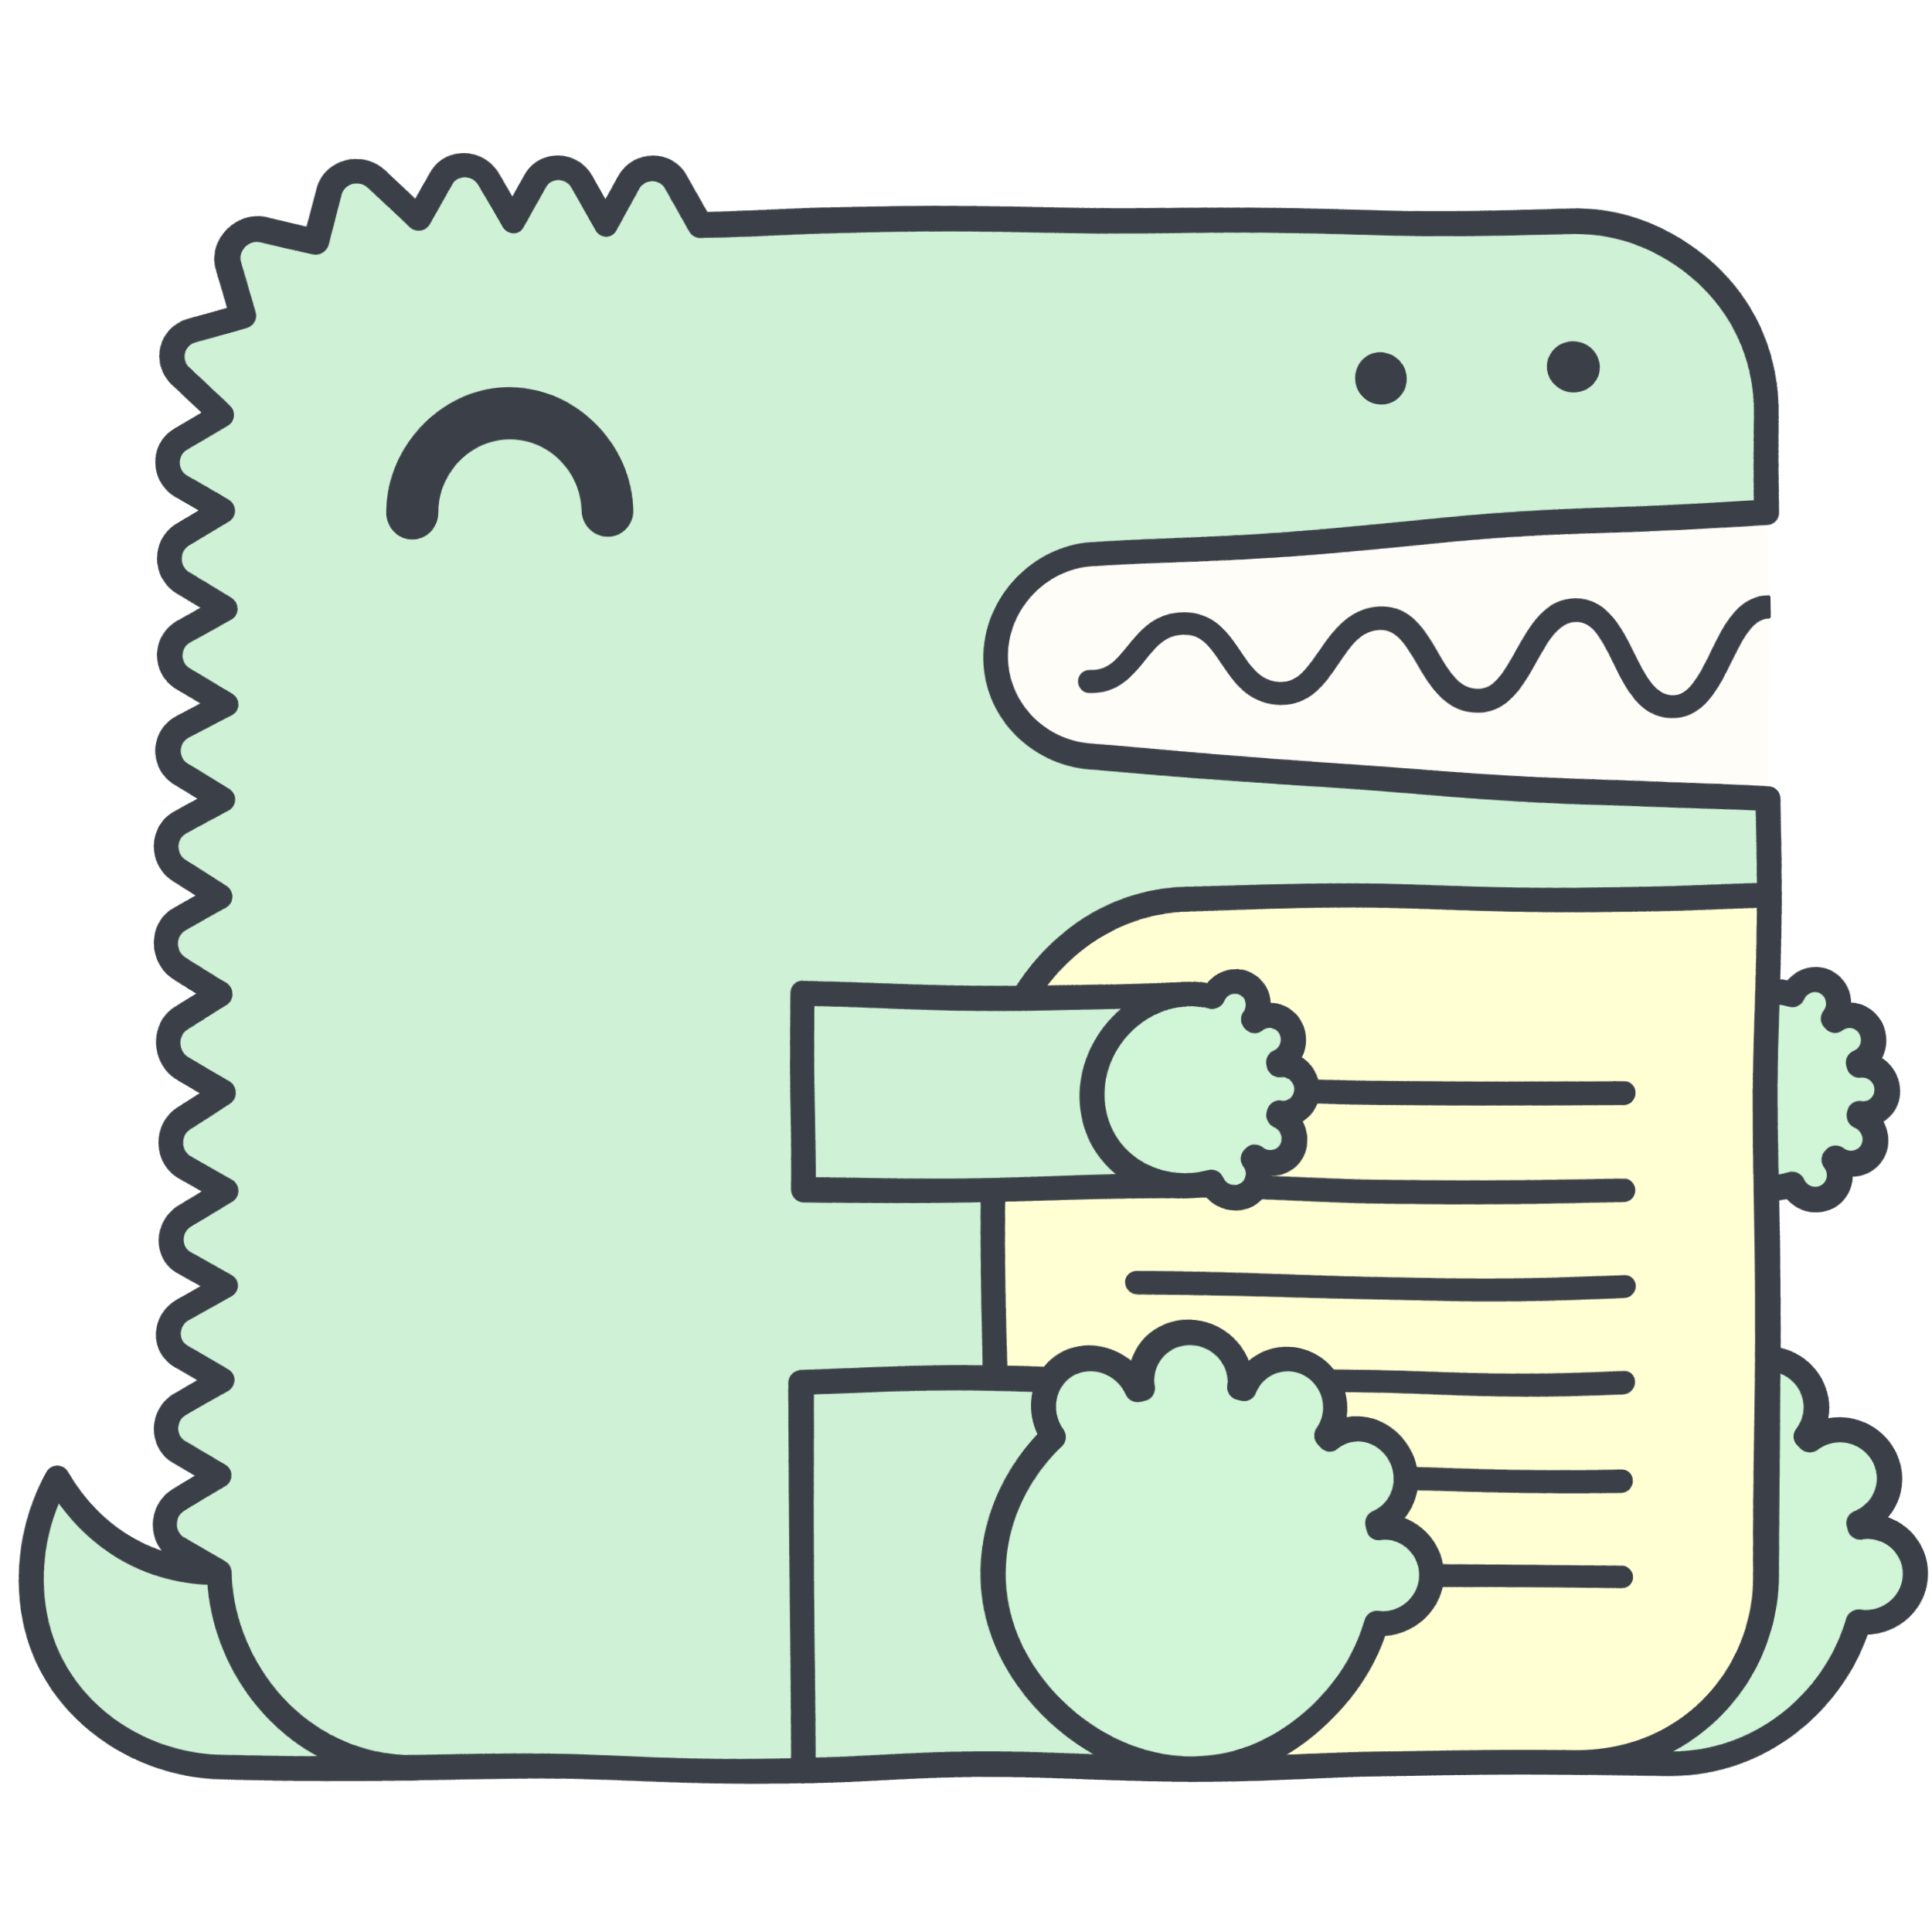
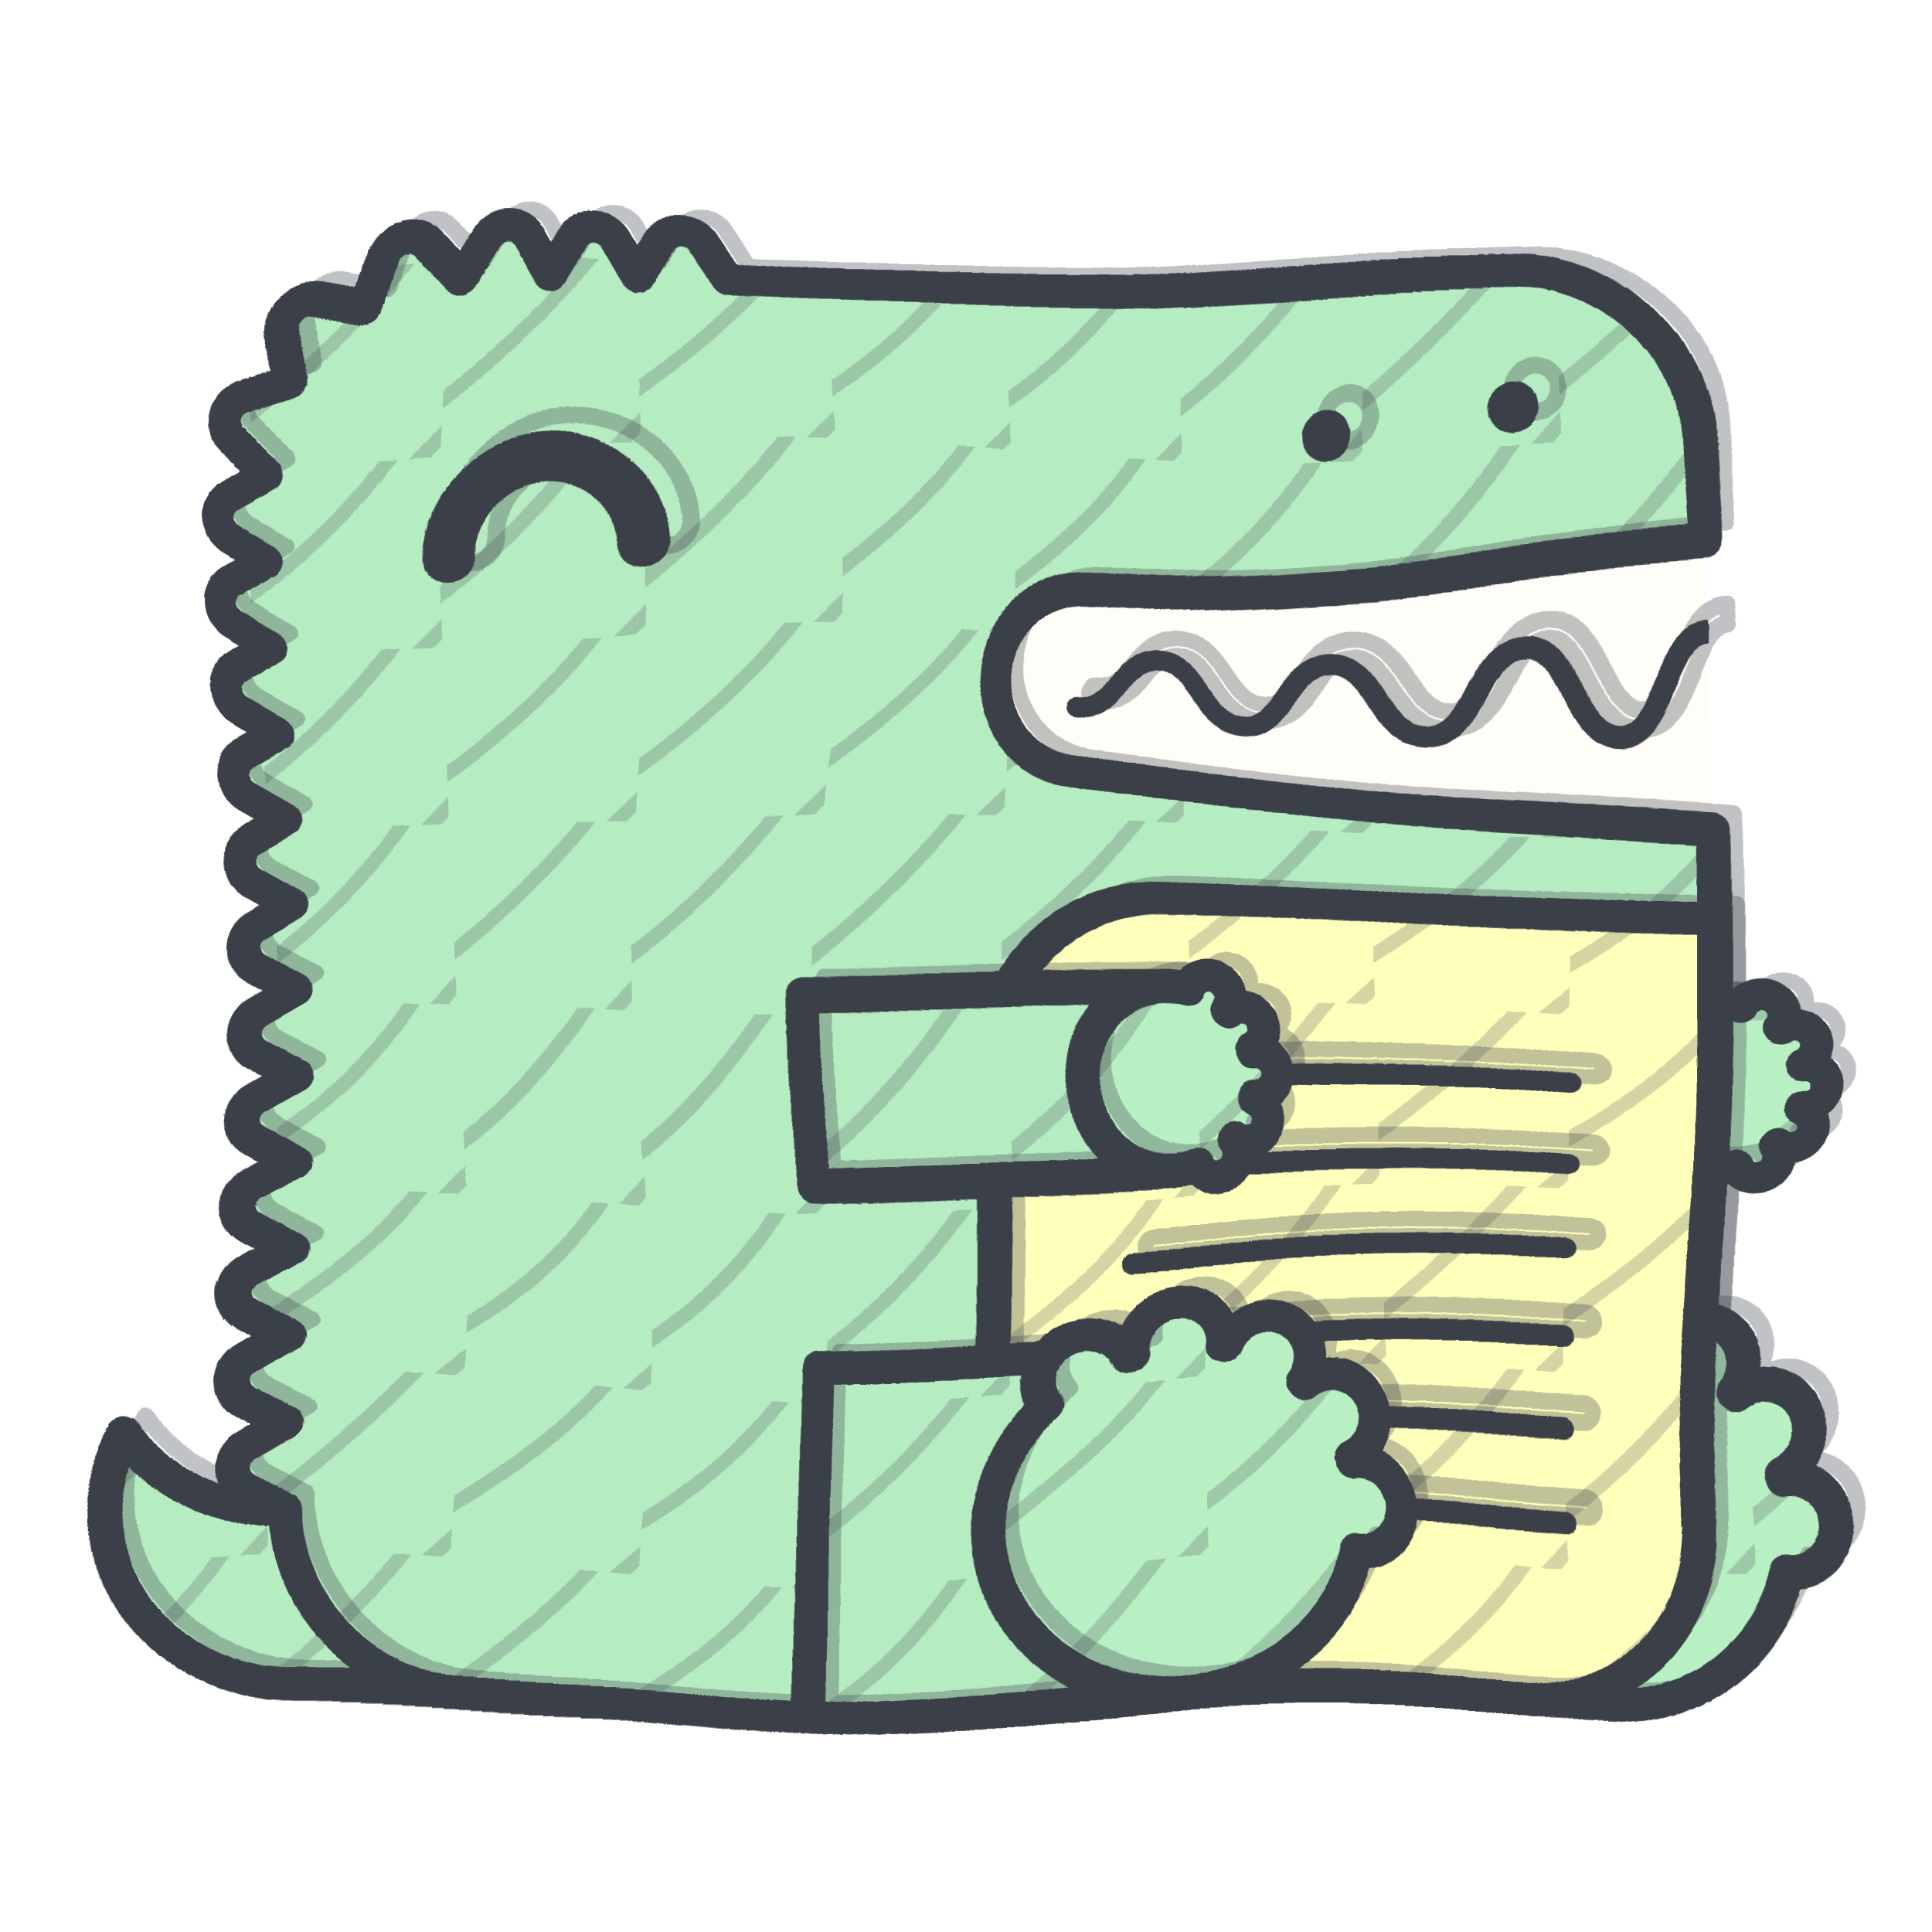
- <svg xmlns="http://www.w3.org/2000/svg" width="200" height="200" viewBox="0 0 200 200">
+ <svg xmlns="http://www.w3.org/2000/svg" viewBox="-9 -9 218 218">
  <defs>
+     <pattern id="pencil-hatch" patternUnits="userSpaceOnUse" width="21" height="21">
+       <path d="M-4.2 17.85Q9.45 9.03 17.85 -3.15M15.75 24.15L24.15 15.75" fill="none" stroke="#3b4048" stroke-width="1.6" stroke-linecap="round" />
+     </pattern>
    <filter id="pencil" x="-5%" y="-5%" width="110%" height="110%">
-       <feTurbulence type="fractalNoise" baseFrequency="0.035" numOctaves="1" seed="12" result="grain" />
-       <feDisplacementMap in="SourceGraphic" in2="grain" scale="2" xChannelSelector="R" yChannelSelector="G" />
+       <feTurbulence type="fractalNoise" baseFrequency="0.018" numOctaves="1" seed="12" result="grain" />
+       <feDisplacementMap in="SourceGraphic" in2="grain" scale="9" xChannelSelector="R" yChannelSelector="G" />
    </filter>
  </defs>
  <g filter="url(#pencil)">
    <g fill="none" fill-rule="evenodd">
      <path fill="#fffdf8" d="M99 52h84v34H99z" stroke="none" stroke-linejoin="round" stroke-linecap="round" />
-       <path d="M23 163c-7.398 0-13.843-4.027-17.303-10A19.886 19.886 0 0 0 3 163c0 11.046 8.954 20 20 20h20v-20H23z" fill="#cff2d7" stroke="#3b4048" stroke-width="2.6" stroke-linejoin="round" stroke-linecap="round" />
-       <path d="M112.98 57.376L183 53V43c0-11.046-8.954-20-20-20H73l-2.5-4.33c-1.112-1.925-3.889-1.925-5 0L63 23l-2.5-4.33c-1.111-1.925-3.889-1.925-5 0L53 23l-2.5-4.33c-1.111-1.925-3.889-1.925-5 0L43 23c-.022 0-.042.003-.065.003l-4.142-4.141c-1.57-1.571-4.252-.853-4.828 1.294l-1.369 5.104-5.192-1.392c-2.148-.575-4.111 1.389-3.535 3.536l1.39 5.193-5.102 1.367c-2.148.576-2.867 3.259-1.296 4.83l4.142 4.142c0 .021-.003.042-.003.064l-4.33 2.5c-1.925 1.111-1.925 3.889 0 5L23 53l-4.33 2.5c-1.925 1.111-1.925 3.889 0 5L23 63l-4.33 2.5c-1.925 1.111-1.925 3.889 0 5L23 73l-4.33 2.5c-1.925 1.111-1.925 3.889 0 5L23 83l-4.33 2.5c-1.925 1.111-1.925 3.889 0 5L23 93l-4.33 2.5c-1.925 1.111-1.925 3.889 0 5L23 103l-4.33 2.5c-1.925 1.111-1.925 3.889 0 5L23 113l-4.33 2.5c-1.925 1.111-1.925 3.889 0 5L23 123l-4.33 2.5c-1.925 1.111-1.925 3.889 0 5L23 133l-4.33 2.5c-1.925 1.111-1.925 3.889 0 5L23 143l-4.33 2.5c-1.925 1.111-1.925 3.889 0 5L23 153l-4.33 2.5c-1.925 1.111-1.925 3.889 0 5L23 163c0 11.046 8.954 20 20 20h120c11.046 0 20-8.954 20-20V83l-70.02-4.376A10.645 10.645 0 0 1 103 68c0-5.621 4.37-10.273 9.98-10.624" fill="#cff2d7" stroke="#3b4048" stroke-width="2.6" stroke-linejoin="round" stroke-linecap="round" />
-       <path fill="#cff2d7" d="M143 183h30v-40h-30z" stroke="#3b4048" stroke-width="2.6" stroke-linejoin="round" stroke-linecap="round" />
-       <path d="M193 158c-.219 0-.428.037-.639.064-.038-.15-.074-.301-.116-.451A5 5 0 0 0 190.32 148a4.96 4.96 0 0 0-3.016 1.036 26.531 26.531 0 0 0-.335-.336 4.955 4.955 0 0 0 1.011-2.987 5 5 0 0 0-9.599-1.959c-.148-.042-.297-.077-.445-.115.027-.211.064-.42.064-.639a5 5 0 0 0-5-5 5 5 0 0 0-5 5c0 .219.037.428.064.639-.148.038-.297.073-.445.115a4.998 4.998 0 0 0-9.599 1.959c0 1.125.384 2.151 1.011 2.987-3.717 3.632-6.031 8.693-6.031 14.3 0 11.046 8.954 20 20 20 9.339 0 17.16-6.41 19.361-15.064.211.027.42.064.639.064a5 5 0 0 0 5-5 5 5 0 0 0-5-5" fill="#d0f5d7" stroke="#3b4048" stroke-width="2.6" stroke-linejoin="round" stroke-linecap="round" />
-       <path fill="#cff2d7" d="M153 123h30v-20h-30z" stroke="#3b4048" stroke-width="2.6" stroke-linejoin="round" stroke-linecap="round" />
-       <path d="M193 115.5a2.5 2.5 0 1 0 0-5c-.109 0-.214.019-.319.032-.02-.075-.037-.15-.058-.225a2.501 2.501 0 0 0-.963-4.807c-.569 0-1.088.197-1.508.518a6.653 6.653 0 0 0-.168-.168c.314-.417.506-.931.506-1.494a2.5 2.5 0 0 0-4.8-.979A9.987 9.987 0 0 0 183 103c-5.522 0-10 4.478-10 10s4.478 10 10 10c.934 0 1.833-.138 2.69-.377a2.5 2.5 0 0 0 4.8-.979c0-.563-.192-1.077-.506-1.494.057-.055.113-.111.168-.168.42.321.939.518 1.508.518a2.5 2.5 0 0 0 .963-4.807c.021-.074.038-.15.058-.225.105.013.21.032.319.032" fill="#d0f5d7" stroke="#3b4048" stroke-width="2.6" stroke-linejoin="round" stroke-linecap="round" />
+       <path d="M23 163c-7.398 0-13.843-4.027-17.303-10A19.886 19.886 0 0 0 3 163c0 11.046 8.954 20 20 20h20v-20H23z" fill="#b6ecc2" stroke="#3b4048" stroke-width="3.8" stroke-linejoin="round" stroke-linecap="round" />
+       <path d="M23 163c-7.398 0-13.843-4.027-17.303-10A19.886 19.886 0 0 0 3 163c0 11.046 8.954 20 20 20h20v-20H23z" fill="url(#pencil-hatch)" stroke="none" stroke-width="3.8" stroke-linejoin="round" stroke-linecap="round" opacity=".22" />
+       <path d="M23 163c-7.398 0-13.843-4.027-17.303-10A19.886 19.886 0 0 0 3 163c0 11.046 8.954 20 20 20h20v-20H23z" fill="none" stroke="#3b4048" stroke-width="1.8" stroke-linejoin="round" stroke-linecap="round" opacity=".32" transform=" translate(2.4 -1.8)" />
+       <path d="M112.98 57.376L183 53V43c0-11.046-8.954-20-20-20H73l-2.5-4.33c-1.112-1.925-3.889-1.925-5 0L63 23l-2.5-4.33c-1.111-1.925-3.889-1.925-5 0L53 23l-2.5-4.33c-1.111-1.925-3.889-1.925-5 0L43 23c-.022 0-.042.003-.065.003l-4.142-4.141c-1.57-1.571-4.252-.853-4.828 1.294l-1.369 5.104-5.192-1.392c-2.148-.575-4.111 1.389-3.535 3.536l1.39 5.193-5.102 1.367c-2.148.576-2.867 3.259-1.296 4.83l4.142 4.142c0 .021-.003.042-.003.064l-4.33 2.5c-1.925 1.111-1.925 3.889 0 5L23 53l-4.33 2.5c-1.925 1.111-1.925 3.889 0 5L23 63l-4.33 2.5c-1.925 1.111-1.925 3.889 0 5L23 73l-4.33 2.5c-1.925 1.111-1.925 3.889 0 5L23 83l-4.33 2.5c-1.925 1.111-1.925 3.889 0 5L23 93l-4.33 2.5c-1.925 1.111-1.925 3.889 0 5L23 103l-4.33 2.5c-1.925 1.111-1.925 3.889 0 5L23 113l-4.33 2.5c-1.925 1.111-1.925 3.889 0 5L23 123l-4.33 2.5c-1.925 1.111-1.925 3.889 0 5L23 133l-4.33 2.5c-1.925 1.111-1.925 3.889 0 5L23 143l-4.33 2.5c-1.925 1.111-1.925 3.889 0 5L23 153l-4.33 2.5c-1.925 1.111-1.925 3.889 0 5L23 163c0 11.046 8.954 20 20 20h120c11.046 0 20-8.954 20-20V83l-70.02-4.376A10.645 10.645 0 0 1 103 68c0-5.621 4.37-10.273 9.98-10.624" fill="#b6ecc2" stroke="#3b4048" stroke-width="3.8" stroke-linejoin="round" stroke-linecap="round" />
+       <path d="M112.98 57.376L183 53V43c0-11.046-8.954-20-20-20H73l-2.5-4.33c-1.112-1.925-3.889-1.925-5 0L63 23l-2.5-4.33c-1.111-1.925-3.889-1.925-5 0L53 23l-2.5-4.33c-1.111-1.925-3.889-1.925-5 0L43 23c-.022 0-.042.003-.065.003l-4.142-4.141c-1.57-1.571-4.252-.853-4.828 1.294l-1.369 5.104-5.192-1.392c-2.148-.575-4.111 1.389-3.535 3.536l1.39 5.193-5.102 1.367c-2.148.576-2.867 3.259-1.296 4.83l4.142 4.142c0 .021-.003.042-.003.064l-4.33 2.5c-1.925 1.111-1.925 3.889 0 5L23 53l-4.33 2.5c-1.925 1.111-1.925 3.889 0 5L23 63l-4.33 2.5c-1.925 1.111-1.925 3.889 0 5L23 73l-4.33 2.5c-1.925 1.111-1.925 3.889 0 5L23 83l-4.33 2.5c-1.925 1.111-1.925 3.889 0 5L23 93l-4.33 2.5c-1.925 1.111-1.925 3.889 0 5L23 103l-4.33 2.5c-1.925 1.111-1.925 3.889 0 5L23 113l-4.33 2.5c-1.925 1.111-1.925 3.889 0 5L23 123l-4.33 2.5c-1.925 1.111-1.925 3.889 0 5L23 133l-4.33 2.5c-1.925 1.111-1.925 3.889 0 5L23 143l-4.33 2.5c-1.925 1.111-1.925 3.889 0 5L23 153l-4.33 2.5c-1.925 1.111-1.925 3.889 0 5L23 163c0 11.046 8.954 20 20 20h120c11.046 0 20-8.954 20-20V83l-70.02-4.376A10.645 10.645 0 0 1 103 68c0-5.621 4.37-10.273 9.98-10.624" fill="url(#pencil-hatch)" stroke="none" stroke-width="3.8" stroke-linejoin="round" stroke-linecap="round" opacity=".22" />
+       <path d="M112.98 57.376L183 53V43c0-11.046-8.954-20-20-20H73l-2.5-4.33c-1.112-1.925-3.889-1.925-5 0L63 23l-2.5-4.33c-1.111-1.925-3.889-1.925-5 0L53 23l-2.5-4.33c-1.111-1.925-3.889-1.925-5 0L43 23c-.022 0-.042.003-.065.003l-4.142-4.141c-1.57-1.571-4.252-.853-4.828 1.294l-1.369 5.104-5.192-1.392c-2.148-.575-4.111 1.389-3.535 3.536l1.39 5.193-5.102 1.367c-2.148.576-2.867 3.259-1.296 4.83l4.142 4.142c0 .021-.003.042-.003.064l-4.33 2.5c-1.925 1.111-1.925 3.889 0 5L23 53l-4.33 2.5c-1.925 1.111-1.925 3.889 0 5L23 63l-4.33 2.5c-1.925 1.111-1.925 3.889 0 5L23 73l-4.33 2.5c-1.925 1.111-1.925 3.889 0 5L23 83l-4.33 2.5c-1.925 1.111-1.925 3.889 0 5L23 93l-4.33 2.5c-1.925 1.111-1.925 3.889 0 5L23 103l-4.33 2.5c-1.925 1.111-1.925 3.889 0 5L23 113l-4.33 2.5c-1.925 1.111-1.925 3.889 0 5L23 123l-4.33 2.5c-1.925 1.111-1.925 3.889 0 5L23 133l-4.33 2.5c-1.925 1.111-1.925 3.889 0 5L23 143l-4.33 2.5c-1.925 1.111-1.925 3.889 0 5L23 153l-4.33 2.5c-1.925 1.111-1.925 3.889 0 5L23 163c0 11.046 8.954 20 20 20h120c11.046 0 20-8.954 20-20V83l-70.02-4.376A10.645 10.645 0 0 1 103 68c0-5.621 4.37-10.273 9.98-10.624" fill="none" stroke="#3b4048" stroke-width="1.8" stroke-linejoin="round" stroke-linecap="round" opacity=".32" transform=" translate(2.4 -1.8)" />
+       <path fill="#b6ecc2" d="M143 183h30v-40h-30z" stroke="#3b4048" stroke-width="3.8" stroke-linejoin="round" stroke-linecap="round" />
+       <path fill="url(#pencil-hatch)" d="M143 183h30v-40h-30z" stroke="none" stroke-width="3.8" stroke-linejoin="round" stroke-linecap="round" opacity=".22" />
+       <path fill="none" d="M143 183h30v-40h-30z" stroke="#3b4048" stroke-width="1.8" stroke-linejoin="round" stroke-linecap="round" opacity=".32" transform=" translate(2.4 -1.8)" />
+       <path d="M193 158c-.219 0-.428.037-.639.064-.038-.15-.074-.301-.116-.451A5 5 0 0 0 190.32 148a4.96 4.96 0 0 0-3.016 1.036 26.531 26.531 0 0 0-.335-.336 4.955 4.955 0 0 0 1.011-2.987 5 5 0 0 0-9.599-1.959c-.148-.042-.297-.077-.445-.115.027-.211.064-.42.064-.639a5 5 0 0 0-5-5 5 5 0 0 0-5 5c0 .219.037.428.064.639-.148.038-.297.073-.445.115a4.998 4.998 0 0 0-9.599 1.959c0 1.125.384 2.151 1.011 2.987-3.717 3.632-6.031 8.693-6.031 14.3 0 11.046 8.954 20 20 20 9.339 0 17.16-6.41 19.361-15.064.211.027.42.064.639.064a5 5 0 0 0 5-5 5 5 0 0 0-5-5" fill="#b8f0c3" stroke="#3b4048" stroke-width="3.8" stroke-linejoin="round" stroke-linecap="round" />
+       <path d="M193 158c-.219 0-.428.037-.639.064-.038-.15-.074-.301-.116-.451A5 5 0 0 0 190.32 148a4.96 4.96 0 0 0-3.016 1.036 26.531 26.531 0 0 0-.335-.336 4.955 4.955 0 0 0 1.011-2.987 5 5 0 0 0-9.599-1.959c-.148-.042-.297-.077-.445-.115.027-.211.064-.42.064-.639a5 5 0 0 0-5-5 5 5 0 0 0-5 5c0 .219.037.428.064.639-.148.038-.297.073-.445.115a4.998 4.998 0 0 0-9.599 1.959c0 1.125.384 2.151 1.011 2.987-3.717 3.632-6.031 8.693-6.031 14.3 0 11.046 8.954 20 20 20 9.339 0 17.16-6.41 19.361-15.064.211.027.42.064.639.064a5 5 0 0 0 5-5 5 5 0 0 0-5-5" fill="url(#pencil-hatch)" stroke="none" stroke-width="3.8" stroke-linejoin="round" stroke-linecap="round" opacity=".22" />
+       <path d="M193 158c-.219 0-.428.037-.639.064-.038-.15-.074-.301-.116-.451A5 5 0 0 0 190.32 148a4.96 4.96 0 0 0-3.016 1.036 26.531 26.531 0 0 0-.335-.336 4.955 4.955 0 0 0 1.011-2.987 5 5 0 0 0-9.599-1.959c-.148-.042-.297-.077-.445-.115.027-.211.064-.42.064-.639a5 5 0 0 0-5-5 5 5 0 0 0-5 5c0 .219.037.428.064.639-.148.038-.297.073-.445.115a4.998 4.998 0 0 0-9.599 1.959c0 1.125.384 2.151 1.011 2.987-3.717 3.632-6.031 8.693-6.031 14.3 0 11.046 8.954 20 20 20 9.339 0 17.16-6.41 19.361-15.064.211.027.42.064.639.064a5 5 0 0 0 5-5 5 5 0 0 0-5-5" fill="none" stroke="#3b4048" stroke-width="1.8" stroke-linejoin="round" stroke-linecap="round" opacity=".32" transform=" translate(2.4 -1.8)" />
+       <path fill="#b6ecc2" d="M153 123h30v-20h-30z" stroke="#3b4048" stroke-width="3.8" stroke-linejoin="round" stroke-linecap="round" />
+       <path fill="url(#pencil-hatch)" d="M153 123h30v-20h-30z" stroke="none" stroke-width="3.8" stroke-linejoin="round" stroke-linecap="round" opacity=".22" />
+       <path fill="none" d="M153 123h30v-20h-30z" stroke="#3b4048" stroke-width="1.8" stroke-linejoin="round" stroke-linecap="round" opacity=".32" transform=" translate(2.4 -1.8)" />
+       <path d="M193 115.5a2.5 2.5 0 1 0 0-5c-.109 0-.214.019-.319.032-.02-.075-.037-.15-.058-.225a2.501 2.501 0 0 0-.963-4.807c-.569 0-1.088.197-1.508.518a6.653 6.653 0 0 0-.168-.168c.314-.417.506-.931.506-1.494a2.5 2.5 0 0 0-4.8-.979A9.987 9.987 0 0 0 183 103c-5.522 0-10 4.478-10 10s4.478 10 10 10c.934 0 1.833-.138 2.69-.377a2.5 2.5 0 0 0 4.8-.979c0-.563-.192-1.077-.506-1.494.057-.055.113-.111.168-.168.42.321.939.518 1.508.518a2.5 2.5 0 0 0 .963-4.807c.021-.074.038-.15.058-.225.105.013.21.032.319.032" fill="#b8f0c3" stroke="#3b4048" stroke-width="3.8" stroke-linejoin="round" stroke-linecap="round" />
+       <path d="M193 115.5a2.5 2.5 0 1 0 0-5c-.109 0-.214.019-.319.032-.02-.075-.037-.15-.058-.225a2.501 2.501 0 0 0-.963-4.807c-.569 0-1.088.197-1.508.518a6.653 6.653 0 0 0-.168-.168c.314-.417.506-.931.506-1.494a2.5 2.5 0 0 0-4.8-.979A9.987 9.987 0 0 0 183 103c-5.522 0-10 4.478-10 10s4.478 10 10 10c.934 0 1.833-.138 2.69-.377a2.5 2.5 0 0 0 4.8-.979c0-.563-.192-1.077-.506-1.494.057-.055.113-.111.168-.168.42.321.939.518 1.508.518a2.5 2.5 0 0 0 .963-4.807c.021-.074.038-.15.058-.225.105.013.21.032.319.032" fill="url(#pencil-hatch)" stroke="none" stroke-width="3.8" stroke-linejoin="round" stroke-linecap="round" opacity=".22" />
+       <path d="M193 115.5a2.5 2.5 0 1 0 0-5c-.109 0-.214.019-.319.032-.02-.075-.037-.15-.058-.225a2.501 2.501 0 0 0-.963-4.807c-.569 0-1.088.197-1.508.518a6.653 6.653 0 0 0-.168-.168c.314-.417.506-.931.506-1.494a2.5 2.5 0 0 0-4.8-.979A9.987 9.987 0 0 0 183 103c-5.522 0-10 4.478-10 10s4.478 10 10 10c.934 0 1.833-.138 2.69-.377a2.5 2.5 0 0 0 4.8-.979c0-.563-.192-1.077-.506-1.494.057-.055.113-.111.168-.168.42.321.939.518 1.508.518a2.5 2.5 0 0 0 .963-4.807c.021-.074.038-.15.058-.225.105.013.21.032.319.032" fill="none" stroke="#3b4048" stroke-width="1.8" stroke-linejoin="round" stroke-linecap="round" opacity=".32" transform=" translate(2.4 -1.8)" />
      <path d="M63 55.5a2.5 2.5 0 0 1-2.5-2.5c0-4.136-3.364-7.5-7.5-7.5s-7.5 3.364-7.5 7.5a2.5 2.5 0 1 1-5 0c0-6.893 5.607-12.5 12.5-12.5S65.5 46.107 65.5 53a2.5 2.5 0 0 1-2.5 2.5" fill="#3b4048" stroke="#3b4048" stroke-width="0.4" stroke-linejoin="round" stroke-linecap="round" />
-       <path d="M103 183h60c11.046 0 20-8.954 20-20V93h-60c-11.046 0-20 8.954-20 20v70z" fill="#ffffd3" stroke="#3b4048" stroke-width="2.6" stroke-linejoin="round" stroke-linecap="round" />
+       <path d="M63 55.5a2.5 2.5 0 0 1-2.5-2.5c0-4.136-3.364-7.5-7.5-7.5s-7.5 3.364-7.5 7.5a2.5 2.5 0 1 1-5 0c0-6.893 5.607-12.5 12.5-12.5S65.5 46.107 65.5 53a2.5 2.5 0 0 1-2.5 2.5" fill="url(#pencil-hatch)" stroke="none" stroke-width="0.4" stroke-linejoin="round" stroke-linecap="round" opacity=".22" />
+       <path d="M63 55.5a2.5 2.5 0 0 1-2.5-2.5c0-4.136-3.364-7.5-7.5-7.5s-7.5 3.364-7.5 7.5a2.5 2.5 0 1 1-5 0c0-6.893 5.607-12.5 12.5-12.5S65.5 46.107 65.5 53a2.5 2.5 0 0 1-2.5 2.5" fill="none" stroke="#3b4048" stroke-width="1.8" stroke-linejoin="round" stroke-linecap="round" opacity=".32" transform=" translate(2.4 -1.8)" />
+       <path d="M103 183h60c11.046 0 20-8.954 20-20V93h-60c-11.046 0-20 8.954-20 20v70z" fill="#ffffbc" stroke="#3b4048" stroke-width="3.8" stroke-linejoin="round" stroke-linecap="round" />
+       <path d="M103 183h60c11.046 0 20-8.954 20-20V93h-60c-11.046 0-20 8.954-20 20v70z" fill="url(#pencil-hatch)" stroke="none" stroke-width="3.8" stroke-linejoin="round" stroke-linecap="round" opacity=".22" />
+       <path d="M103 183h60c11.046 0 20-8.954 20-20V93h-60c-11.046 0-20 8.954-20 20v70z" fill="none" stroke="#3b4048" stroke-width="1.8" stroke-linejoin="round" stroke-linecap="round" opacity=".32" transform=" translate(2.4 -1.8)" />
      <path d="M168.02 124h-50.04a1 1 0 1 1 0-2h50.04a1 1 0 1 1 0 2m0 20h-50.04a1 1 0 1 1 0-2h50.04a1 1 0 1 1 0 2m0 20h-50.04a1 1 0 1 1 0-2h50.04a1 1 0 1 1 0 2m0-49.814h-50.04a1 1 0 1 1 0-2h50.04a1 1 0 1 1 0 2m0 19.814h-50.04a1 1 0 1 1 0-2h50.04a1 1 0 1 1 0 2m0 20h-50.04a1 1 0 1 1 0-2h50.04a1 1 0 1 1 0 2M183 61.611c-.012 0-.022-.006-.034-.005-3.09.105-4.552 3.196-5.842 5.923-1.346 2.85-2.387 4.703-4.093 4.647-1.889-.068-2.969-2.202-4.113-4.46-1.314-2.594-2.814-5.536-5.963-5.426-3.046.104-4.513 2.794-5.807 5.167-1.377 2.528-2.314 4.065-4.121 3.994-1.927-.07-2.951-1.805-4.136-3.813-1.321-2.236-2.848-4.75-5.936-4.664-2.994.103-4.465 2.385-5.763 4.4-1.373 2.13-2.335 3.428-4.165 3.351-1.973-.07-2.992-1.51-4.171-3.177-1.324-1.873-2.816-3.993-5.895-3.89-2.928.1-4.399 1.97-5.696 3.618-1.232 1.564-2.194 2.802-4.229 2.724a1 1 0 0 0-.072 2c3.017.101 4.545-1.8 5.872-3.487 1.177-1.496 2.193-2.787 4.193-2.855 1.926-.082 2.829 1.115 4.195 3.045 1.297 1.834 2.769 3.914 5.731 4.021 3.103.104 4.596-2.215 5.918-4.267 1.182-1.834 2.202-3.417 4.15-3.484 1.793-.067 2.769 1.35 4.145 3.681 1.297 2.197 2.766 4.686 5.787 4.796 3.125.108 4.634-2.62 5.949-5.035 1.139-2.088 2.214-4.06 4.119-4.126 1.793-.042 2.728 1.595 4.111 4.33 1.292 2.553 2.757 5.445 5.825 5.556l.169.003c3.064 0 4.518-3.075 5.805-5.794 1.139-2.41 2.217-4.68 4.067-4.773v-2z" fill="#3b4048" stroke="#3b4048" stroke-width="0.4" stroke-linejoin="round" stroke-linecap="round" />
-       <path fill="#cff2d7" d="M83 183h40v-40H83z" stroke="#3b4048" stroke-width="2.6" stroke-linejoin="round" stroke-linecap="round" />
-       <path d="M143 158c-.219 0-.428.037-.639.064-.038-.15-.074-.301-.116-.451A5 5 0 0 0 140.32 148a4.96 4.96 0 0 0-3.016 1.036 26.531 26.531 0 0 0-.335-.336 4.955 4.955 0 0 0 1.011-2.987 5 5 0 0 0-9.599-1.959c-.148-.042-.297-.077-.445-.115.027-.211.064-.42.064-.639a5 5 0 0 0-5-5 5 5 0 0 0-5 5c0 .219.037.428.064.639-.148.038-.297.073-.445.115a4.998 4.998 0 0 0-9.599 1.959c0 1.125.384 2.151 1.011 2.987-3.717 3.632-6.031 8.693-6.031 14.3 0 11.046 8.954 20 20 20 9.339 0 17.16-6.41 19.361-15.064.211.027.42.064.639.064a5 5 0 0 0 5-5 5 5 0 0 0-5-5" fill="#d0f5d7" stroke="#3b4048" stroke-width="2.6" stroke-linejoin="round" stroke-linecap="round" />
-       <path fill="#cff2d7" d="M83 123h40v-20H83z" stroke="#3b4048" stroke-width="2.6" stroke-linejoin="round" stroke-linecap="round" />
-       <path d="M133 115.5a2.5 2.5 0 1 0 0-5c-.109 0-.214.019-.319.032-.02-.075-.037-.15-.058-.225a2.501 2.501 0 0 0-.963-4.807c-.569 0-1.088.197-1.508.518a6.653 6.653 0 0 0-.168-.168c.314-.417.506-.931.506-1.494a2.5 2.5 0 0 0-4.8-.979A9.987 9.987 0 0 0 123 103c-5.522 0-10 4.478-10 10s4.478 10 10 10c.934 0 1.833-.138 2.69-.377a2.5 2.5 0 0 0 4.8-.979c0-.563-.192-1.077-.506-1.494.057-.055.113-.111.168-.168.42.321.939.518 1.508.518a2.5 2.5 0 0 0 .963-4.807c.021-.074.038-.15.058-.225.105.013.21.032.319.032" fill="#d0f5d7" stroke="#3b4048" stroke-width="2.6" stroke-linejoin="round" stroke-linecap="round" />
+       <path d="M168.02 124h-50.04a1 1 0 1 1 0-2h50.04a1 1 0 1 1 0 2m0 20h-50.04a1 1 0 1 1 0-2h50.04a1 1 0 1 1 0 2m0 20h-50.04a1 1 0 1 1 0-2h50.04a1 1 0 1 1 0 2m0-49.814h-50.04a1 1 0 1 1 0-2h50.04a1 1 0 1 1 0 2m0 19.814h-50.04a1 1 0 1 1 0-2h50.04a1 1 0 1 1 0 2m0 20h-50.04a1 1 0 1 1 0-2h50.04a1 1 0 1 1 0 2M183 61.611c-.012 0-.022-.006-.034-.005-3.09.105-4.552 3.196-5.842 5.923-1.346 2.85-2.387 4.703-4.093 4.647-1.889-.068-2.969-2.202-4.113-4.46-1.314-2.594-2.814-5.536-5.963-5.426-3.046.104-4.513 2.794-5.807 5.167-1.377 2.528-2.314 4.065-4.121 3.994-1.927-.07-2.951-1.805-4.136-3.813-1.321-2.236-2.848-4.75-5.936-4.664-2.994.103-4.465 2.385-5.763 4.4-1.373 2.13-2.335 3.428-4.165 3.351-1.973-.07-2.992-1.51-4.171-3.177-1.324-1.873-2.816-3.993-5.895-3.89-2.928.1-4.399 1.97-5.696 3.618-1.232 1.564-2.194 2.802-4.229 2.724a1 1 0 0 0-.072 2c3.017.101 4.545-1.8 5.872-3.487 1.177-1.496 2.193-2.787 4.193-2.855 1.926-.082 2.829 1.115 4.195 3.045 1.297 1.834 2.769 3.914 5.731 4.021 3.103.104 4.596-2.215 5.918-4.267 1.182-1.834 2.202-3.417 4.15-3.484 1.793-.067 2.769 1.35 4.145 3.681 1.297 2.197 2.766 4.686 5.787 4.796 3.125.108 4.634-2.62 5.949-5.035 1.139-2.088 2.214-4.06 4.119-4.126 1.793-.042 2.728 1.595 4.111 4.33 1.292 2.553 2.757 5.445 5.825 5.556l.169.003c3.064 0 4.518-3.075 5.805-5.794 1.139-2.41 2.217-4.68 4.067-4.773v-2z" fill="url(#pencil-hatch)" stroke="none" stroke-width="0.4" stroke-linejoin="round" stroke-linecap="round" opacity=".22" />
+       <path d="M168.02 124h-50.04a1 1 0 1 1 0-2h50.04a1 1 0 1 1 0 2m0 20h-50.04a1 1 0 1 1 0-2h50.04a1 1 0 1 1 0 2m0 20h-50.04a1 1 0 1 1 0-2h50.04a1 1 0 1 1 0 2m0-49.814h-50.04a1 1 0 1 1 0-2h50.04a1 1 0 1 1 0 2m0 19.814h-50.04a1 1 0 1 1 0-2h50.04a1 1 0 1 1 0 2m0 20h-50.04a1 1 0 1 1 0-2h50.04a1 1 0 1 1 0 2M183 61.611c-.012 0-.022-.006-.034-.005-3.09.105-4.552 3.196-5.842 5.923-1.346 2.85-2.387 4.703-4.093 4.647-1.889-.068-2.969-2.202-4.113-4.46-1.314-2.594-2.814-5.536-5.963-5.426-3.046.104-4.513 2.794-5.807 5.167-1.377 2.528-2.314 4.065-4.121 3.994-1.927-.07-2.951-1.805-4.136-3.813-1.321-2.236-2.848-4.75-5.936-4.664-2.994.103-4.465 2.385-5.763 4.4-1.373 2.13-2.335 3.428-4.165 3.351-1.973-.07-2.992-1.51-4.171-3.177-1.324-1.873-2.816-3.993-5.895-3.89-2.928.1-4.399 1.97-5.696 3.618-1.232 1.564-2.194 2.802-4.229 2.724a1 1 0 0 0-.072 2c3.017.101 4.545-1.8 5.872-3.487 1.177-1.496 2.193-2.787 4.193-2.855 1.926-.082 2.829 1.115 4.195 3.045 1.297 1.834 2.769 3.914 5.731 4.021 3.103.104 4.596-2.215 5.918-4.267 1.182-1.834 2.202-3.417 4.15-3.484 1.793-.067 2.769 1.35 4.145 3.681 1.297 2.197 2.766 4.686 5.787 4.796 3.125.108 4.634-2.62 5.949-5.035 1.139-2.088 2.214-4.06 4.119-4.126 1.793-.042 2.728 1.595 4.111 4.33 1.292 2.553 2.757 5.445 5.825 5.556l.169.003c3.064 0 4.518-3.075 5.805-5.794 1.139-2.41 2.217-4.68 4.067-4.773v-2z" fill="none" stroke="#3b4048" stroke-width="1.8" stroke-linejoin="round" stroke-linecap="round" opacity=".32" transform=" translate(2.4 -1.8)" />
+       <path fill="#b6ecc2" d="M83 183h40v-40H83z" stroke="#3b4048" stroke-width="3.8" stroke-linejoin="round" stroke-linecap="round" />
+       <path fill="url(#pencil-hatch)" d="M83 183h40v-40H83z" stroke="none" stroke-width="3.8" stroke-linejoin="round" stroke-linecap="round" opacity=".22" />
+       <path fill="none" d="M83 183h40v-40H83z" stroke="#3b4048" stroke-width="1.8" stroke-linejoin="round" stroke-linecap="round" opacity=".32" transform=" translate(2.4 -1.8)" />
+       <path d="M143 158c-.219 0-.428.037-.639.064-.038-.15-.074-.301-.116-.451A5 5 0 0 0 140.32 148a4.96 4.96 0 0 0-3.016 1.036 26.531 26.531 0 0 0-.335-.336 4.955 4.955 0 0 0 1.011-2.987 5 5 0 0 0-9.599-1.959c-.148-.042-.297-.077-.445-.115.027-.211.064-.42.064-.639a5 5 0 0 0-5-5 5 5 0 0 0-5 5c0 .219.037.428.064.639-.148.038-.297.073-.445.115a4.998 4.998 0 0 0-9.599 1.959c0 1.125.384 2.151 1.011 2.987-3.717 3.632-6.031 8.693-6.031 14.3 0 11.046 8.954 20 20 20 9.339 0 17.16-6.41 19.361-15.064.211.027.42.064.639.064a5 5 0 0 0 5-5 5 5 0 0 0-5-5" fill="#b8f0c3" stroke="#3b4048" stroke-width="3.8" stroke-linejoin="round" stroke-linecap="round" />
+       <path d="M143 158c-.219 0-.428.037-.639.064-.038-.15-.074-.301-.116-.451A5 5 0 0 0 140.32 148a4.96 4.96 0 0 0-3.016 1.036 26.531 26.531 0 0 0-.335-.336 4.955 4.955 0 0 0 1.011-2.987 5 5 0 0 0-9.599-1.959c-.148-.042-.297-.077-.445-.115.027-.211.064-.42.064-.639a5 5 0 0 0-5-5 5 5 0 0 0-5 5c0 .219.037.428.064.639-.148.038-.297.073-.445.115a4.998 4.998 0 0 0-9.599 1.959c0 1.125.384 2.151 1.011 2.987-3.717 3.632-6.031 8.693-6.031 14.3 0 11.046 8.954 20 20 20 9.339 0 17.16-6.41 19.361-15.064.211.027.42.064.639.064a5 5 0 0 0 5-5 5 5 0 0 0-5-5" fill="url(#pencil-hatch)" stroke="none" stroke-width="3.8" stroke-linejoin="round" stroke-linecap="round" opacity=".22" />
+       <path d="M143 158c-.219 0-.428.037-.639.064-.038-.15-.074-.301-.116-.451A5 5 0 0 0 140.32 148a4.96 4.96 0 0 0-3.016 1.036 26.531 26.531 0 0 0-.335-.336 4.955 4.955 0 0 0 1.011-2.987 5 5 0 0 0-9.599-1.959c-.148-.042-.297-.077-.445-.115.027-.211.064-.42.064-.639a5 5 0 0 0-5-5 5 5 0 0 0-5 5c0 .219.037.428.064.639-.148.038-.297.073-.445.115a4.998 4.998 0 0 0-9.599 1.959c0 1.125.384 2.151 1.011 2.987-3.717 3.632-6.031 8.693-6.031 14.3 0 11.046 8.954 20 20 20 9.339 0 17.16-6.41 19.361-15.064.211.027.42.064.639.064a5 5 0 0 0 5-5 5 5 0 0 0-5-5" fill="none" stroke="#3b4048" stroke-width="1.8" stroke-linejoin="round" stroke-linecap="round" opacity=".32" transform=" translate(2.4 -1.8)" />
+       <path fill="#b6ecc2" d="M83 123h40v-20H83z" stroke="#3b4048" stroke-width="3.8" stroke-linejoin="round" stroke-linecap="round" />
+       <path fill="url(#pencil-hatch)" d="M83 123h40v-20H83z" stroke="none" stroke-width="3.8" stroke-linejoin="round" stroke-linecap="round" opacity=".22" />
+       <path fill="none" d="M83 123h40v-20H83z" stroke="#3b4048" stroke-width="1.8" stroke-linejoin="round" stroke-linecap="round" opacity=".32" transform=" translate(2.4 -1.8)" />
+       <path d="M133 115.5a2.5 2.5 0 1 0 0-5c-.109 0-.214.019-.319.032-.02-.075-.037-.15-.058-.225a2.501 2.501 0 0 0-.963-4.807c-.569 0-1.088.197-1.508.518a6.653 6.653 0 0 0-.168-.168c.314-.417.506-.931.506-1.494a2.5 2.5 0 0 0-4.8-.979A9.987 9.987 0 0 0 123 103c-5.522 0-10 4.478-10 10s4.478 10 10 10c.934 0 1.833-.138 2.69-.377a2.5 2.5 0 0 0 4.8-.979c0-.563-.192-1.077-.506-1.494.057-.055.113-.111.168-.168.42.321.939.518 1.508.518a2.5 2.5 0 0 0 .963-4.807c.021-.074.038-.15.058-.225.105.013.21.032.319.032" fill="#b8f0c3" stroke="#3b4048" stroke-width="3.8" stroke-linejoin="round" stroke-linecap="round" />
+       <path d="M133 115.5a2.5 2.5 0 1 0 0-5c-.109 0-.214.019-.319.032-.02-.075-.037-.15-.058-.225a2.501 2.501 0 0 0-.963-4.807c-.569 0-1.088.197-1.508.518a6.653 6.653 0 0 0-.168-.168c.314-.417.506-.931.506-1.494a2.5 2.5 0 0 0-4.8-.979A9.987 9.987 0 0 0 123 103c-5.522 0-10 4.478-10 10s4.478 10 10 10c.934 0 1.833-.138 2.69-.377a2.5 2.5 0 0 0 4.8-.979c0-.563-.192-1.077-.506-1.494.057-.055.113-.111.168-.168.42.321.939.518 1.508.518a2.5 2.5 0 0 0 .963-4.807c.021-.074.038-.15.058-.225.105.013.21.032.319.032" fill="url(#pencil-hatch)" stroke="none" stroke-width="3.8" stroke-linejoin="round" stroke-linecap="round" opacity=".22" />
+       <path d="M133 115.5a2.5 2.5 0 1 0 0-5c-.109 0-.214.019-.319.032-.02-.075-.037-.15-.058-.225a2.501 2.501 0 0 0-.963-4.807c-.569 0-1.088.197-1.508.518a6.653 6.653 0 0 0-.168-.168c.314-.417.506-.931.506-1.494a2.5 2.5 0 0 0-4.8-.979A9.987 9.987 0 0 0 123 103c-5.522 0-10 4.478-10 10s4.478 10 10 10c.934 0 1.833-.138 2.69-.377a2.5 2.5 0 0 0 4.8-.979c0-.563-.192-1.077-.506-1.494.057-.055.113-.111.168-.168.42.321.939.518 1.508.518a2.5 2.5 0 0 0 .963-4.807c.021-.074.038-.15.058-.225.105.013.21.032.319.032" fill="none" stroke="#3b4048" stroke-width="1.8" stroke-linejoin="round" stroke-linecap="round" opacity=".32" transform=" translate(2.4 -1.8)" />
      <path d="M143 41.75c-.16 0-.33-.02-.49-.05a2.52 2.52 0 0 1-.47-.14c-.15-.06-.29-.14-.431-.23-.13-.09-.259-.2-.38-.31-.109-.12-.219-.24-.309-.38s-.17-.28-.231-.43a2.619 2.619 0 0 1-.189-.96c0-.16.02-.33.05-.49.03-.16.08-.31.139-.47.061-.15.141-.29.231-.43.09-.13.2-.26.309-.38.121-.11.25-.22.38-.31.141-.09.281-.17.431-.23.149-.06.31-.11.47-.14.32-.07.65-.07.98 0 .159.03.32.08.47.14.149.06.29.14.43.23.13.09.259.2.38.31.11.12.22.25.31.38.09.14.17.28.23.43.06.16.11.31.14.47.029.16.05.33.05.49 0 .66-.271 1.31-.73 1.77-.121.11-.25.22-.38.31-.14.09-.281.17-.43.23a2.565 2.565 0 0 1-.96.19m20-1.25c-.66 0-1.3-.27-1.771-.73a3.802 3.802 0 0 1-.309-.38c-.09-.14-.17-.28-.231-.43a2.619 2.619 0 0 1-.189-.96c0-.66.27-1.3.729-1.77.121-.11.25-.22.38-.31.141-.09.281-.17.431-.23.149-.06.31-.11.47-.14.32-.07.66-.07.98 0 .159.03.32.08.47.14.149.06.29.14.43.23.13.09.259.2.38.31.459.47.73 1.11.73 1.77 0 .16-.021.33-.05.49-.03.16-.08.32-.14.47-.07.15-.14.29-.23.43-.09.13-.2.26-.31.38-.121.11-.25.22-.38.31-.14.09-.281.17-.43.23a2.565 2.565 0 0 1-.96.19" fill="#3b4048" stroke="#3b4048" stroke-width="0.4" stroke-linejoin="round" stroke-linecap="round" />
+       <path d="M143 41.75c-.16 0-.33-.02-.49-.05a2.52 2.52 0 0 1-.47-.14c-.15-.06-.29-.14-.431-.23-.13-.09-.259-.2-.38-.31-.109-.12-.219-.24-.309-.38s-.17-.28-.231-.43a2.619 2.619 0 0 1-.189-.96c0-.16.02-.33.05-.49.03-.16.08-.31.139-.47.061-.15.141-.29.231-.43.09-.13.2-.26.309-.38.121-.11.25-.22.38-.31.141-.09.281-.17.431-.23.149-.06.31-.11.47-.14.32-.07.65-.07.98 0 .159.03.32.08.47.14.149.06.29.14.43.23.13.09.259.2.38.31.11.12.22.25.31.38.09.14.17.28.23.43.06.16.11.31.14.47.029.16.05.33.05.49 0 .66-.271 1.31-.73 1.77-.121.11-.25.22-.38.31-.14.09-.281.17-.43.23a2.565 2.565 0 0 1-.96.19m20-1.25c-.66 0-1.3-.27-1.771-.73a3.802 3.802 0 0 1-.309-.38c-.09-.14-.17-.28-.231-.43a2.619 2.619 0 0 1-.189-.96c0-.66.27-1.3.729-1.77.121-.11.25-.22.38-.31.141-.09.281-.17.431-.23.149-.06.31-.11.47-.14.32-.07.66-.07.98 0 .159.03.32.08.47.14.149.06.29.14.43.23.13.09.259.2.38.31.459.47.73 1.11.73 1.77 0 .16-.021.33-.05.49-.03.16-.08.32-.14.47-.07.15-.14.29-.23.43-.09.13-.2.26-.31.38-.121.11-.25.22-.38.31-.14.09-.281.17-.43.23a2.565 2.565 0 0 1-.96.19" fill="url(#pencil-hatch)" stroke="none" stroke-width="0.4" stroke-linejoin="round" stroke-linecap="round" opacity=".22" />
+       <path d="M143 41.75c-.16 0-.33-.02-.49-.05a2.52 2.52 0 0 1-.47-.14c-.15-.06-.29-.14-.431-.23-.13-.09-.259-.2-.38-.31-.109-.12-.219-.24-.309-.38s-.17-.28-.231-.43a2.619 2.619 0 0 1-.189-.96c0-.16.02-.33.05-.49.03-.16.08-.31.139-.47.061-.15.141-.29.231-.43.09-.13.2-.26.309-.38.121-.11.25-.22.38-.31.141-.09.281-.17.431-.23.149-.06.31-.11.47-.14.32-.07.65-.07.98 0 .159.03.32.08.47.14.149.06.29.14.43.23.13.09.259.2.38.31.11.12.22.25.31.38.09.14.17.28.23.43.06.16.11.31.14.47.029.16.05.33.05.49 0 .66-.271 1.31-.73 1.77-.121.11-.25.22-.38.31-.14.09-.281.17-.43.23a2.565 2.565 0 0 1-.96.19m20-1.25c-.66 0-1.3-.27-1.771-.73a3.802 3.802 0 0 1-.309-.38c-.09-.14-.17-.28-.231-.43a2.619 2.619 0 0 1-.189-.96c0-.66.27-1.3.729-1.77.121-.11.25-.22.38-.31.141-.09.281-.17.431-.23.149-.06.31-.11.47-.14.32-.07.66-.07.98 0 .159.03.32.08.47.14.149.06.29.14.43.23.13.09.259.2.38.31.459.47.73 1.11.73 1.77 0 .16-.021.33-.05.49-.03.16-.08.32-.14.47-.07.15-.14.29-.23.43-.09.13-.2.26-.31.38-.121.11-.25.22-.38.31-.14.09-.281.17-.43.23a2.565 2.565 0 0 1-.96.19" fill="none" stroke="#3b4048" stroke-width="1.8" stroke-linejoin="round" stroke-linecap="round" opacity=".32" transform=" translate(2.4 -1.8)" />
    </g>
  </g>
</svg>
